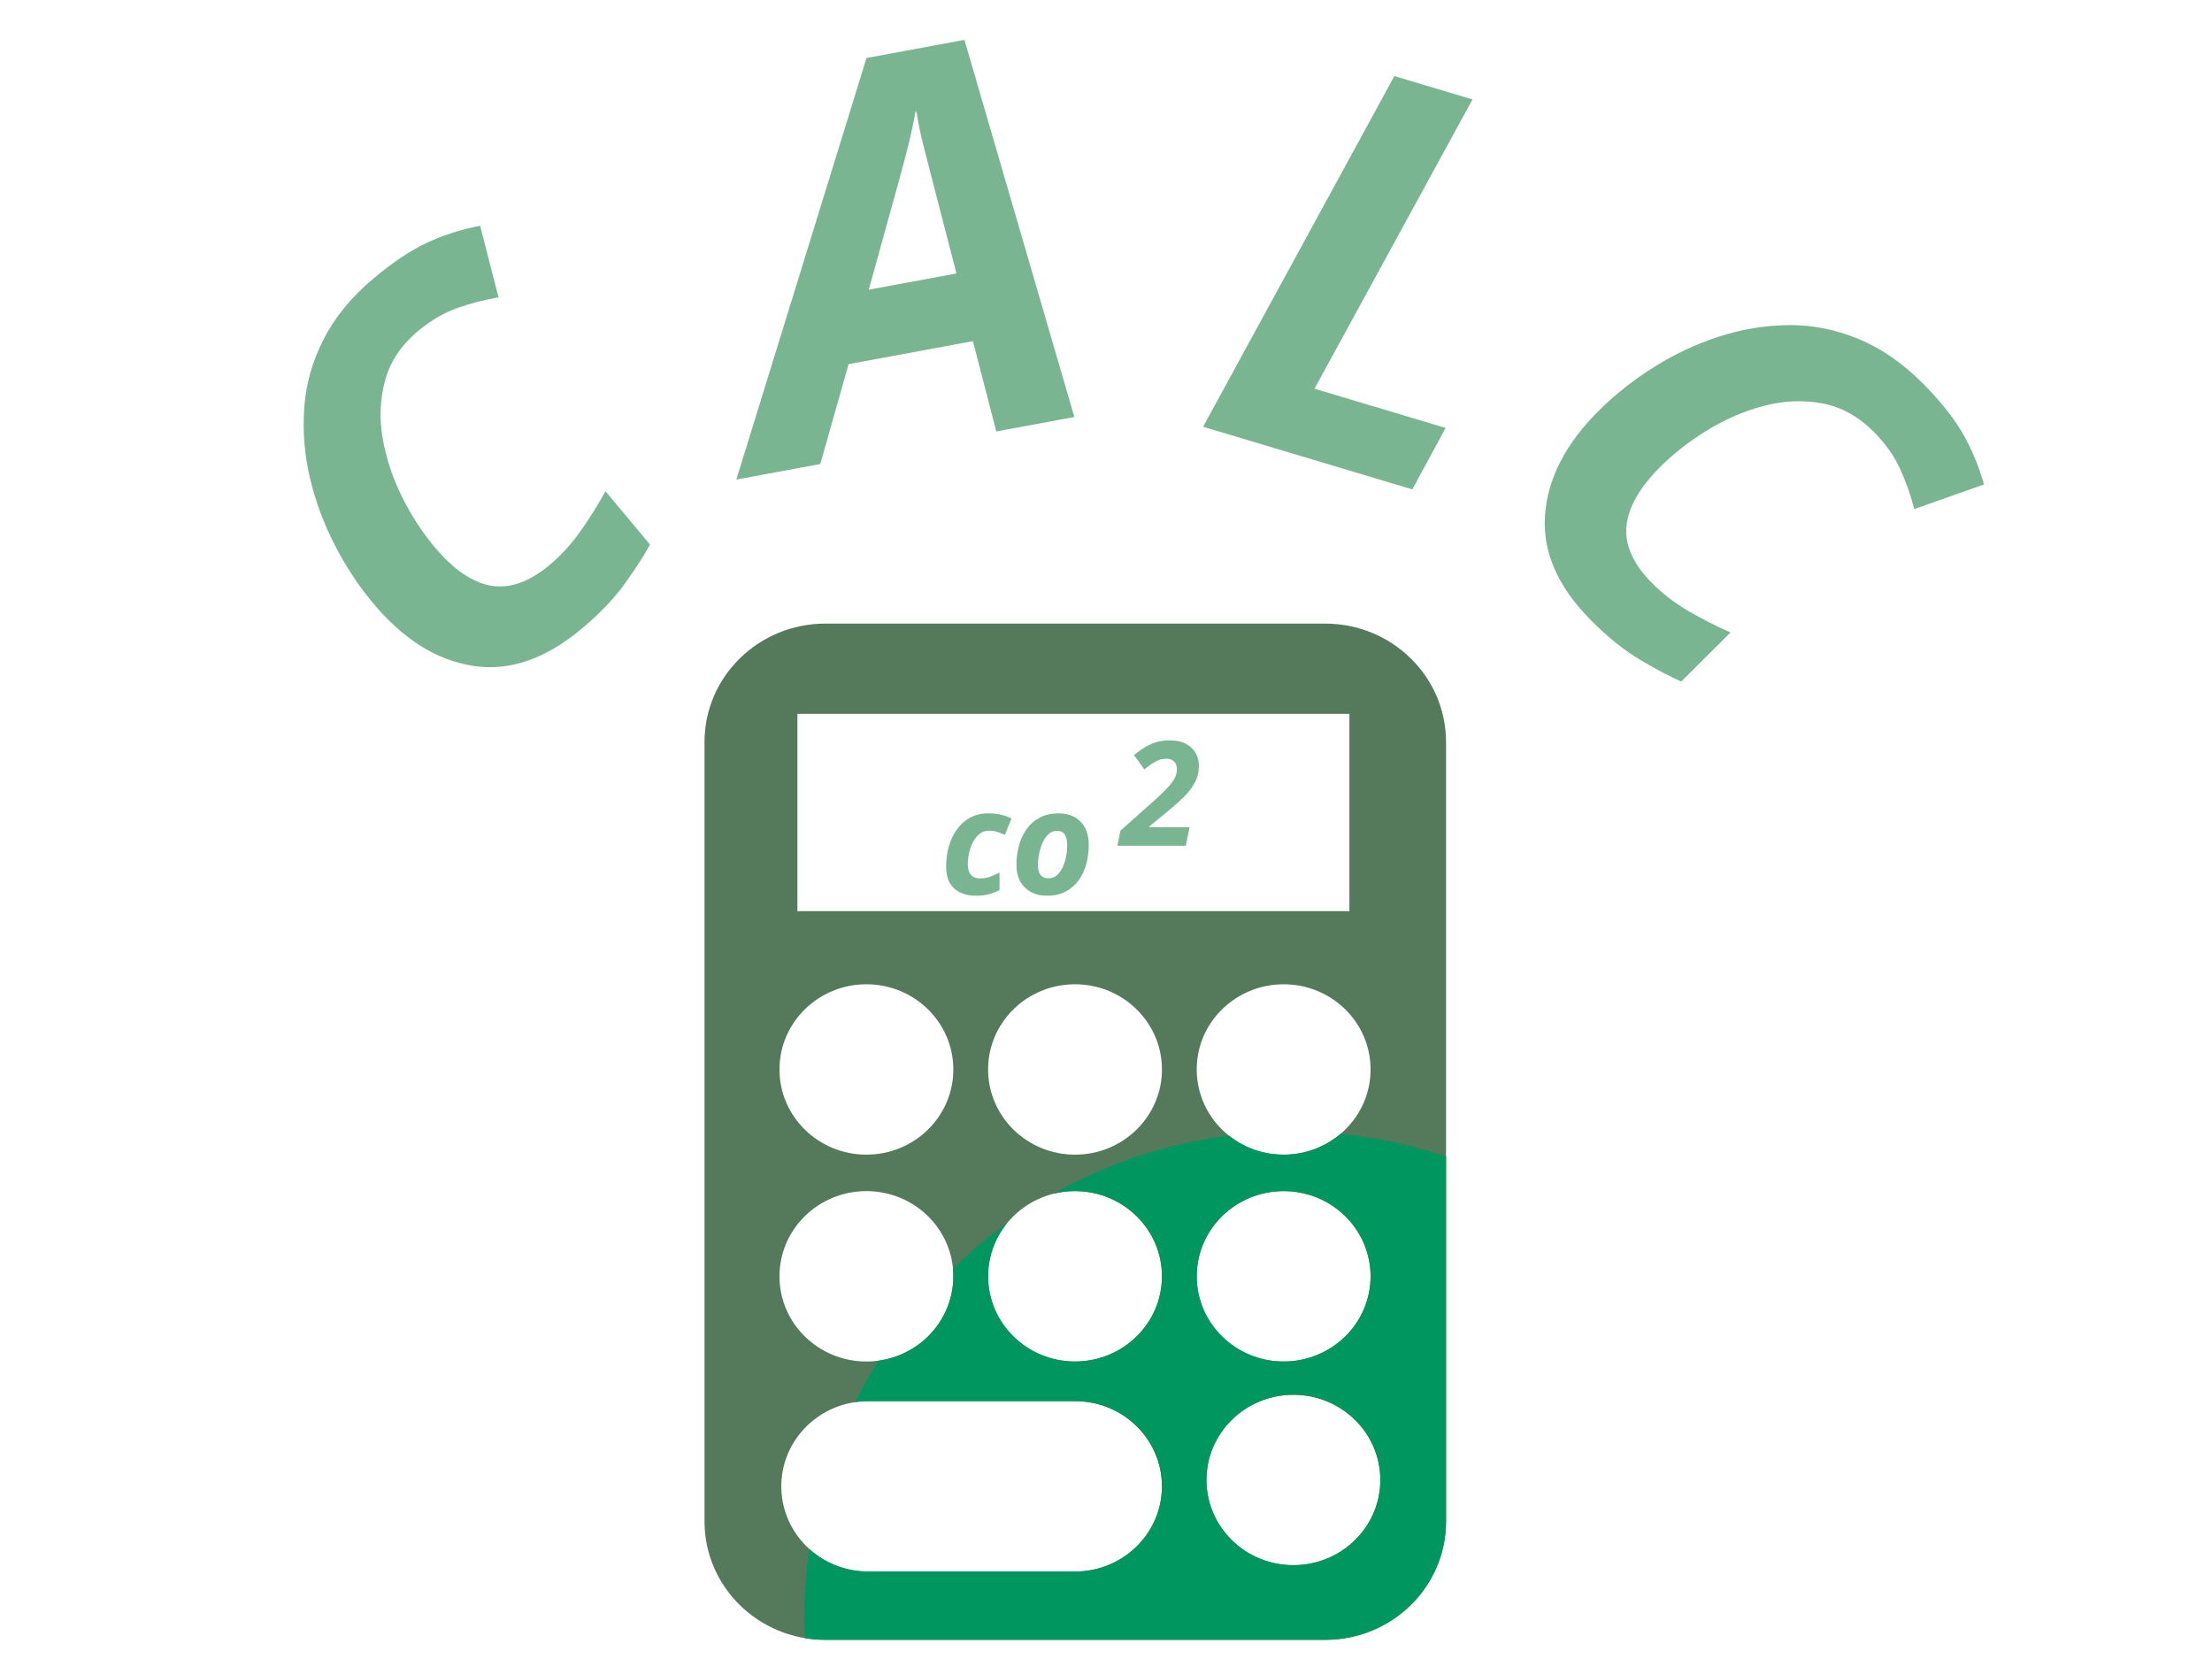
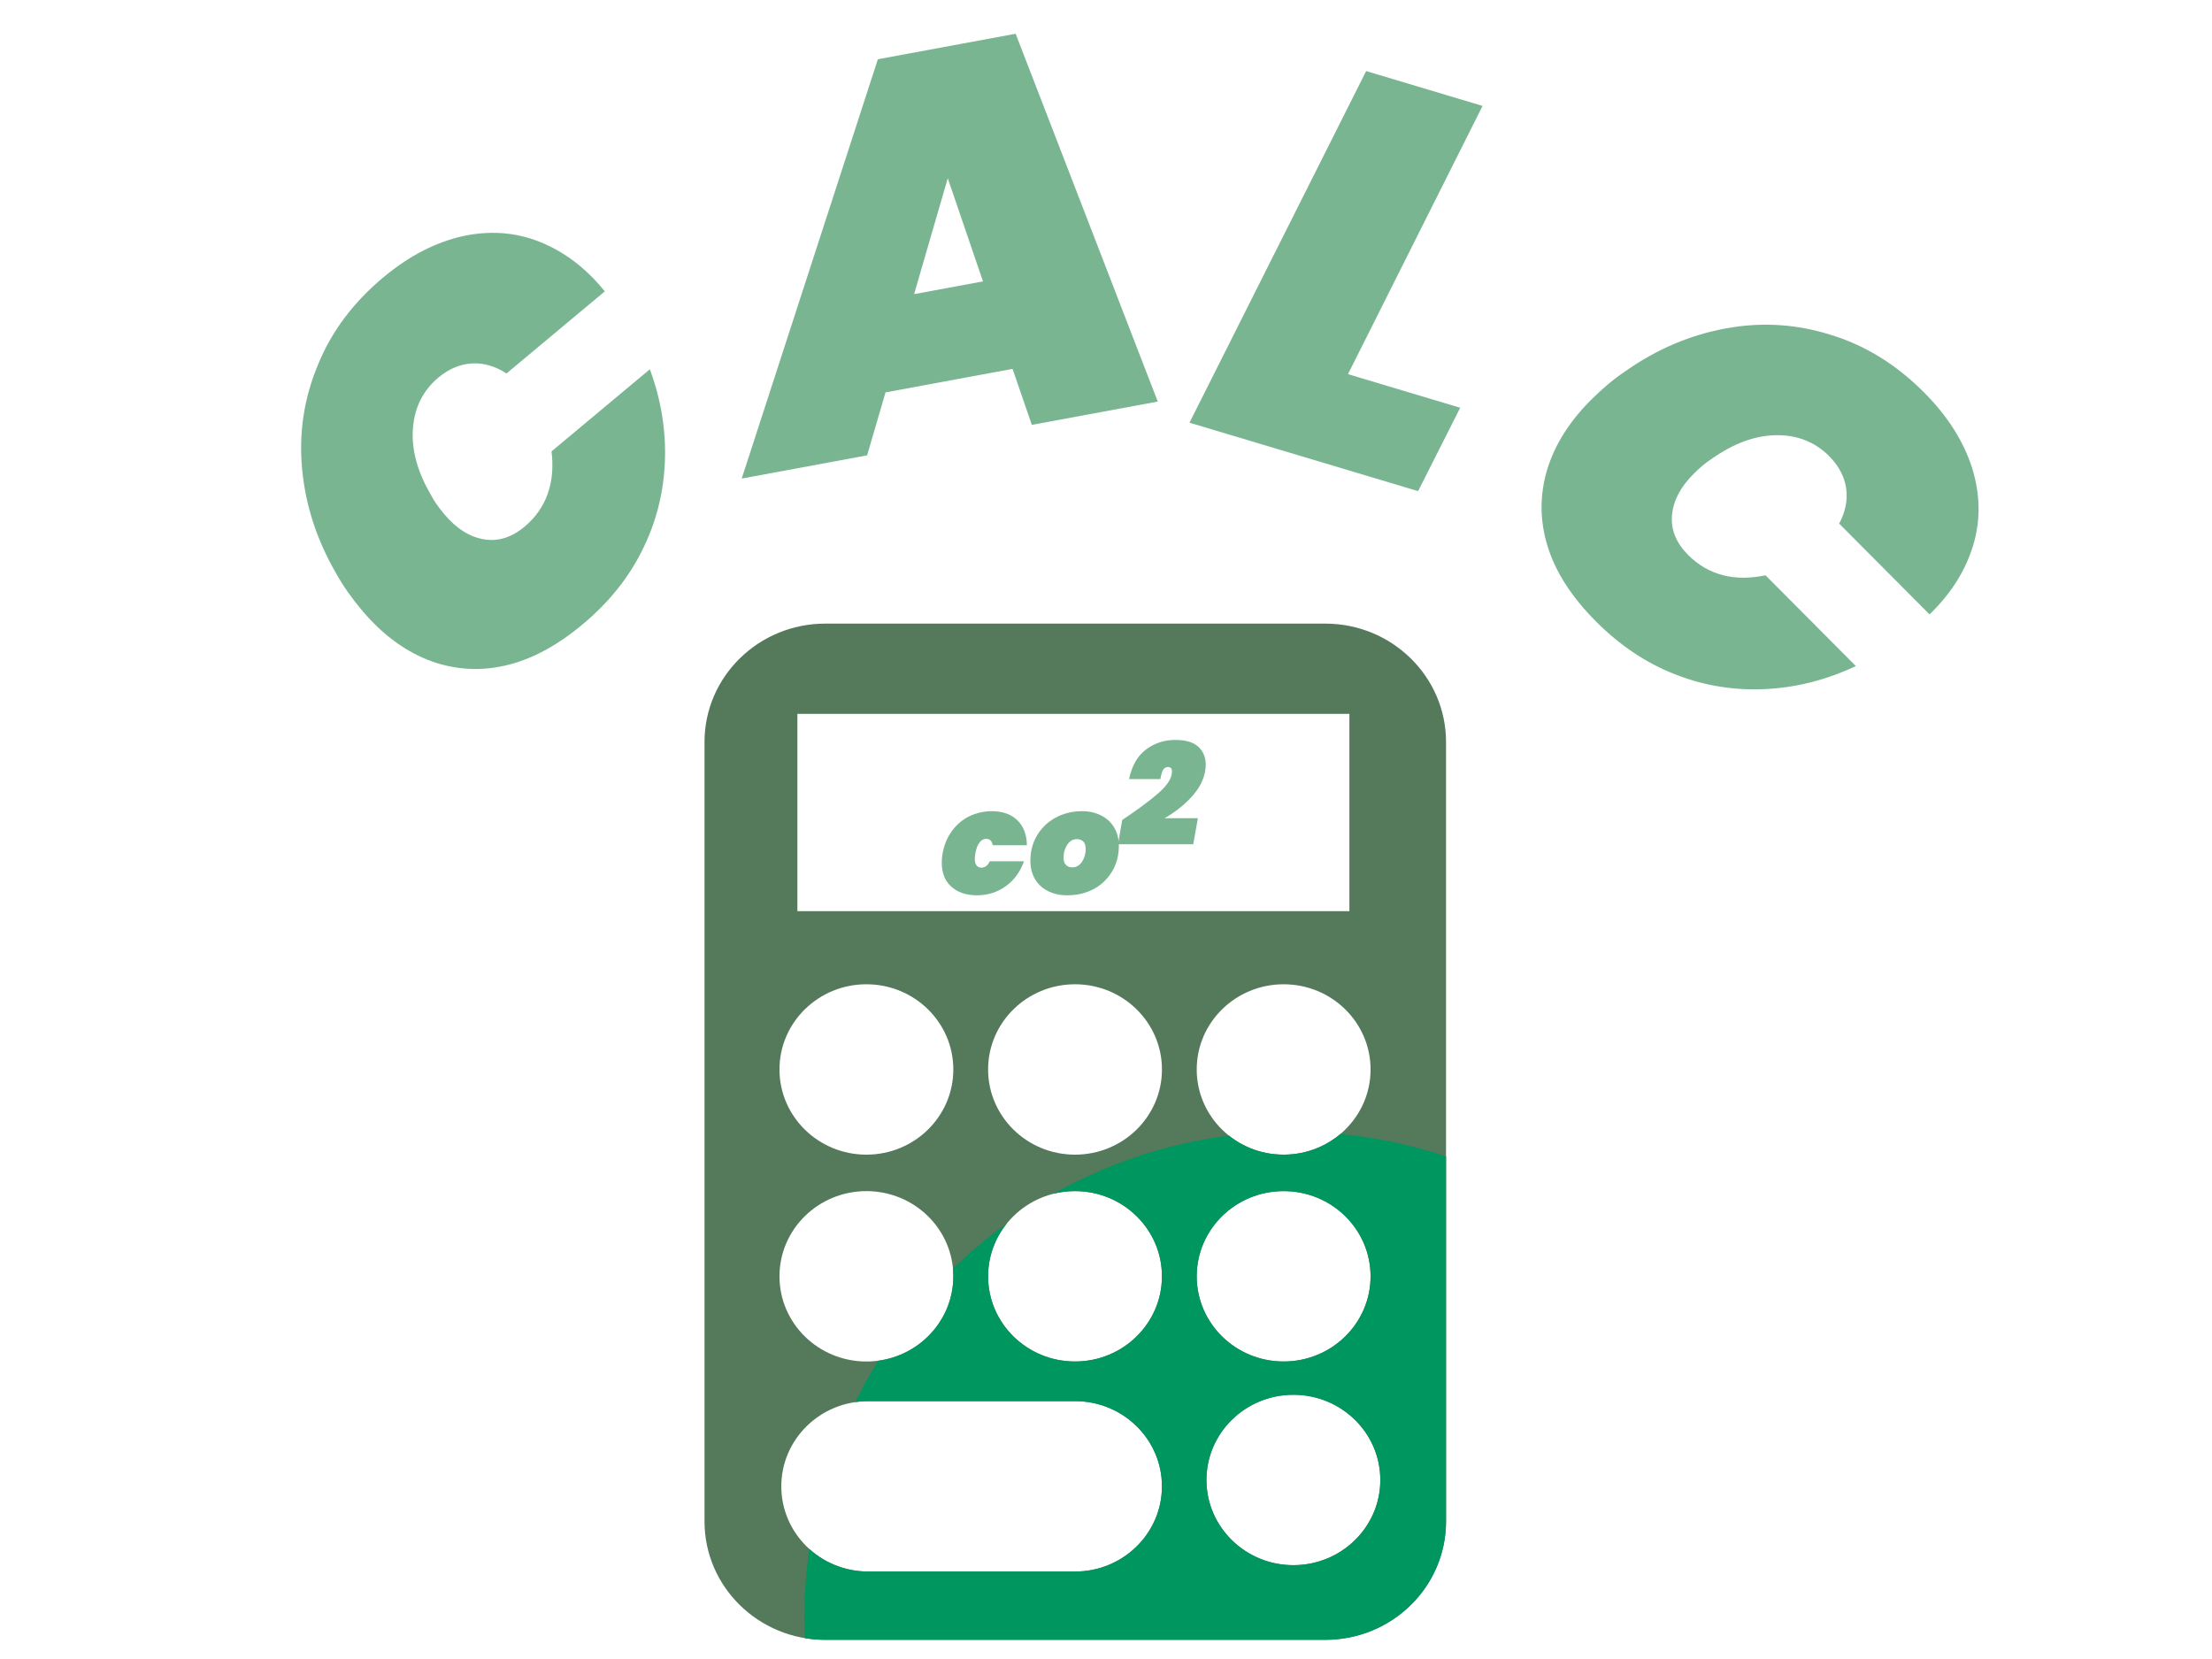
<svg xmlns="http://www.w3.org/2000/svg" width="100%" height="100%" viewBox="0 0 3334 2500" version="1.1" xml:space="preserve" style="fill-rule:evenodd;clip-rule:evenodd;stroke-linejoin:round;stroke-miterlimit:2;">
  <g transform="matrix(4.16667,0,0,4.16667,-506.194,237.846)">
    <g transform="matrix(0.767597,-0.640933,0.640933,0.767597,-68.9982,229.239)">
-       <text x="281.605px" y="209.763px" style="font-family:'Poppins-BlackItalic', 'Poppins';font-weight:900;font-style:italic;font-size:198px;fill:#7ab592;">C</text>
+       <g transform="matrix(198,0,0,198,281.605,209.763)">
+         <path d="M0.043,-0.355c0.012,-0.07 0.037,-0.132 0.075,-0.187c0.038,-0.055 0.086,-0.097 0.144,-0.127c0.058,-0.031 0.123,-0.046 0.194,-0.046c0.061,0 0.114,0.012 0.159,0.035c0.044,0.023 0.078,0.055 0.101,0.097c0.023,0.042 0.035,0.091 0.034,0.147l-0.234,0c-0.007,-0.023 -0.019,-0.041 -0.036,-0.054c-0.017,-0.013 -0.039,-0.02 -0.064,-0.02c-0.037,0 -0.069,0.014 -0.096,0.042c-0.027,0.028 -0.044,0.066 -0.052,0.113c-0.003,0.013 -0.004,0.028 -0.004,0.043c0,0.035 0.009,0.062 0.026,0.082c0.017,0.02 0.041,0.03 0.072,0.03c0.025,0 0.049,-0.006 0.071,-0.019c0.022,-0.013 0.04,-0.032 0.055,-0.055l0.234,0c-0.02,0.056 -0.049,0.105 -0.087,0.147c-0.038,0.042 -0.083,0.075 -0.136,0.098c-0.052,0.023 -0.109,0.034 -0.17,0.034c-0.062,-0 -0.115,-0.011 -0.159,-0.034c-0.044,-0.023 -0.077,-0.056 -0.1,-0.098c-0.023,-0.043 -0.034,-0.092 -0.034,-0.148c0,-0.027 0.002,-0.054 0.007,-0.08Z" style="fill:#7ab592;fill-rule:nonzero;" />
+       </g>
    </g>
    <g transform="matrix(0.983301,-0.181984,0.181984,0.983301,-14.1162,74.615)">
-       <text x="399.526px" y="114.228px" style="font-family:'Poppins-BlackItalic', 'Poppins';font-weight:900;font-style:italic;font-size:198px;fill:#7ab592;">A</text>
+       <g transform="matrix(198,0,0,198,399.526,114.228)">
+         <path d="M0.473,-0.107l-0.236,0l-0.054,0.107l-0.233,-0l0.384,-0.708l0.256,0l0.133,0.708l-0.234,-0l-0.016,-0.107Zm-0.024,-0.167l-0.029,-0.197l-0.099,0.197l0.128,0Z" style="fill:#7ab592;fill-rule:nonzero;" />
+       </g>
    </g>
    <g transform="matrix(0.958005,0.286752,-0.286752,0.958005,50.649,-154.194)">
-       <text x="551.762px" y="95.824px" style="font-family:'Poppins-BlackItalic', 'Poppins';font-weight:900;font-style:italic;font-size:198px;fill:#7ab592;">L</text>
+       <g transform="matrix(198,0,0,198,551.762,95.8243)">
+         <path d="M0.252,-0.168l0.214,0l-0.03,0.168l-0.436,-0l0.125,-0.708l0.222,0l-0.095,0.54Z" style="fill:#7ab592;fill-rule:nonzero;" />
+       </g>
    </g>
    <g transform="matrix(0.705465,0.708745,-0.708745,0.705465,278.11,-427.595)">
-       <text x="653.519px" y="120.813px" style="font-family:'Poppins-BlackItalic', 'Poppins';font-weight:900;font-style:italic;font-size:198px;fill:#7ab592;">C</text>
+       <g transform="matrix(198,0,0,198,653.519,120.813)">
+         <path d="M0.043,-0.355c0.012,-0.07 0.037,-0.132 0.075,-0.187c0.038,-0.055 0.086,-0.097 0.144,-0.127c0.058,-0.031 0.123,-0.046 0.194,-0.046c0.061,0 0.114,0.012 0.159,0.035c0.044,0.023 0.078,0.055 0.101,0.097c0.023,0.042 0.035,0.091 0.034,0.147l-0.234,0c-0.007,-0.023 -0.019,-0.041 -0.036,-0.054c-0.017,-0.013 -0.039,-0.02 -0.064,-0.02c-0.037,0 -0.069,0.014 -0.096,0.042c-0.027,0.028 -0.044,0.066 -0.052,0.113c-0.003,0.013 -0.004,0.028 -0.004,0.043c0,0.035 0.009,0.062 0.026,0.082c0.017,0.02 0.041,0.03 0.072,0.03c0.025,0 0.049,-0.006 0.071,-0.019c0.022,-0.013 0.04,-0.032 0.055,-0.055l0.234,0c-0.02,0.056 -0.049,0.105 -0.087,0.147c-0.038,0.042 -0.083,0.075 -0.136,0.098c-0.052,0.023 -0.109,0.034 -0.17,0.034c-0.062,-0 -0.115,-0.011 -0.159,-0.034c-0.044,-0.023 -0.077,-0.056 -0.1,-0.098c-0.023,-0.043 -0.034,-0.092 -0.034,-0.148c0,-0.027 0.002,-0.054 0.007,-0.08Z" style="fill:#7ab592;fill-rule:nonzero;" />
+       </g>
    </g>
  </g>
  <g>
    <path id="Caculator" d="M1949.44,2359.07c-72.357,0 -131.016,-57.498 -131.016,-128.405c-0,-70.917 58.659,-128.405 131.016,-128.405c72.352,-0 131.021,57.488 131.021,128.405c0,70.907 -58.669,128.405 -131.021,128.405Zm-14.682,-563.781c72.362,-0 131.016,57.489 131.016,128.405c0,70.916 -58.654,128.405 -131.016,128.405c-72.362,-0 -131.017,-57.489 -131.017,-128.405c0,-70.916 58.655,-128.405 131.017,-128.405Zm-314.445,-54.958c-72.352,0 -131.016,-57.489 -131.016,-128.405c-0,-70.907 58.664,-128.405 131.016,-128.405c72.362,-0 131.017,57.498 131.017,128.405c-0,70.916 -58.655,128.405 -131.017,128.405Zm0,311.768c-72.352,-0 -131.016,-57.489 -131.016,-128.405c-0,-70.916 58.664,-128.405 131.016,-128.405c72.362,-0 131.017,57.489 131.017,128.405c-0,70.916 -58.655,128.405 -131.017,128.405Zm131.017,188.159c-0,70.908 -58.655,128.406 -131.017,128.406l-311.682,-0c-72.352,-0 -131.022,-57.498 -131.022,-128.406c0,-70.925 58.67,-128.405 131.022,-128.405l311.682,0c72.362,0 131.017,57.48 131.017,128.405Zm-445.461,-444.969c72.372,-0 131.016,57.489 131.016,128.405c0,70.916 -58.644,128.405 -131.016,128.405c-72.352,-0 -131.017,-57.489 -131.017,-128.405c0,-70.916 58.665,-128.405 131.017,-128.405Zm-0,-311.768c72.372,-0 131.016,57.498 131.016,128.405c0,70.916 -58.644,128.405 -131.016,128.405c-72.352,0 -131.017,-57.489 -131.017,-128.405c0,-70.907 58.665,-128.405 131.017,-128.405Zm759.905,128.405c0,70.916 -58.654,128.405 -131.016,128.405c-72.362,0 -131.017,-57.489 -131.017,-128.405c0,-70.907 58.655,-128.405 131.017,-128.405c72.362,-0 131.016,57.498 131.016,128.405Zm-863.896,-238.614l831.977,0l-0,-297.377l-831.977,0l-0,297.377Zm795.532,-433.386l-753.436,0c-100.579,0 -182.108,79.896 -182.108,178.465l-0,1174.76c-0,98.579 81.529,178.475 182.108,178.475l753.436,-0c100.579,-0 182.109,-79.896 182.109,-178.475l0,-1174.76c0,-98.569 -81.53,-178.465 -182.109,-178.465Z" style="fill:#55795b;" />
    <clipPath id="_clip1">
      <path d="M1949.44,2359.07c-72.357,0 -131.016,-57.498 -131.016,-128.405c-0,-70.917 58.659,-128.405 131.016,-128.405c72.352,-0 131.021,57.488 131.021,128.405c0,70.907 -58.669,128.405 -131.021,128.405Zm-14.682,-563.781c72.362,-0 131.016,57.489 131.016,128.405c0,70.916 -58.654,128.405 -131.016,128.405c-72.362,-0 -131.017,-57.489 -131.017,-128.405c0,-70.916 58.655,-128.405 131.017,-128.405Zm-314.445,-54.958c-72.352,0 -131.016,-57.489 -131.016,-128.405c-0,-70.907 58.664,-128.405 131.016,-128.405c72.362,-0 131.017,57.498 131.017,128.405c-0,70.916 -58.655,128.405 -131.017,128.405Zm0,311.768c-72.352,-0 -131.016,-57.489 -131.016,-128.405c-0,-70.916 58.664,-128.405 131.016,-128.405c72.362,-0 131.017,57.489 131.017,128.405c-0,70.916 -58.655,128.405 -131.017,128.405Zm131.017,188.159c-0,70.908 -58.655,128.406 -131.017,128.406l-311.682,-0c-72.352,-0 -131.022,-57.498 -131.022,-128.406c0,-70.925 58.67,-128.405 131.022,-128.405l311.682,0c72.362,0 131.017,57.48 131.017,128.405Zm-445.461,-444.969c72.372,-0 131.016,57.489 131.016,128.405c0,70.916 -58.644,128.405 -131.016,128.405c-72.352,-0 -131.017,-57.489 -131.017,-128.405c0,-70.916 58.665,-128.405 131.017,-128.405Zm-0,-311.768c72.372,-0 131.016,57.498 131.016,128.405c0,70.916 -58.644,128.405 -131.016,128.405c-72.352,0 -131.017,-57.489 -131.017,-128.405c0,-70.907 58.665,-128.405 131.017,-128.405Zm759.905,128.405c0,70.916 -58.654,128.405 -131.016,128.405c-72.362,0 -131.017,-57.489 -131.017,-128.405c0,-70.907 58.655,-128.405 131.017,-128.405c72.362,-0 131.016,57.498 131.016,128.405Zm-863.896,-238.614l831.977,0l-0,-297.377l-831.977,0l-0,297.377Zm795.532,-433.386l-753.436,0c-100.579,0 -182.108,79.896 -182.108,178.465l-0,1174.76c-0,98.579 81.529,178.475 182.108,178.475l753.436,-0c100.579,-0 182.109,-79.896 182.109,-178.475l0,-1174.76c0,-98.569 -81.53,-178.465 -182.109,-178.465Z" />
    </clipPath>
    <g clip-path="url(#_clip1)">
      <g>
        <circle cx="1947.09" cy="2440.33" r="734.809" style="fill:#00965f;" />
      </g>
    </g>
    <g transform="matrix(1.74246,3.18102e-47,2.38576e-47,1.74246,793.312,340.571)">
-       <text x="357.578px" y="578.106px" style="font-family:'Poppins-BlackItalic', 'Poppins';font-weight:900;font-style:italic;font-size:125.884px;fill:#7ab592;">co</text>
-       <text x="514.304px" y="536.106px" style="font-family:'Poppins-BlackItalic', 'Poppins';font-weight:900;font-style:italic;font-size:125.884px;fill:#7ab592;">2</text>
+       <g transform="matrix(125.884,0,0,125.884,357.578,578.106)">
+         <path d="M0.02,-0.282c0.011,-0.059 0.032,-0.11 0.064,-0.153c0.032,-0.044 0.072,-0.078 0.119,-0.101c0.048,-0.023 0.1,-0.035 0.156,-0.035c0.073,0 0.132,0.021 0.174,0.062c0.043,0.041 0.065,0.099 0.066,0.172l-0.235,0c-0.005,-0.029 -0.019,-0.044 -0.044,-0.044c-0.018,0 -0.034,0.008 -0.046,0.025c-0.014,0.017 -0.023,0.041 -0.029,0.074c-0.003,0.019 -0.004,0.031 -0.004,0.037c-0,0.021 0.004,0.036 0.012,0.047c0.008,0.01 0.019,0.015 0.033,0.015c0.025,0 0.045,-0.015 0.058,-0.044l0.235,-0c-0.026,0.073 -0.068,0.131 -0.126,0.172c-0.057,0.041 -0.123,0.062 -0.196,0.062c-0.075,-0 -0.134,-0.02 -0.178,-0.06c-0.043,-0.039 -0.065,-0.094 -0.065,-0.165c-0,-0.021 0.002,-0.042 0.006,-0.064Z" style="fill:#7ab592;fill-rule:nonzero;" />
+       </g>
+       <g transform="matrix(125.884,0,0,125.884,434.241,578.106)">
+         <path d="M0.267,0.007c-0.05,-0 -0.094,-0.01 -0.132,-0.029c-0.038,-0.019 -0.068,-0.047 -0.089,-0.082c-0.021,-0.036 -0.032,-0.078 -0.032,-0.125c-0,-0.065 0.015,-0.124 0.046,-0.176c0.031,-0.052 0.074,-0.093 0.128,-0.122c0.054,-0.029 0.114,-0.044 0.181,-0.044c0.05,0 0.094,0.01 0.132,0.03c0.038,0.019 0.068,0.047 0.089,0.083c0.021,0.035 0.032,0.077 0.032,0.124c0,0.065 -0.015,0.124 -0.046,0.176c-0.031,0.052 -0.073,0.093 -0.127,0.122c-0.054,0.029 -0.115,0.043 -0.182,0.043Zm0.034,-0.192c0.029,0 0.051,-0.013 0.068,-0.039c0.017,-0.026 0.025,-0.055 0.025,-0.087c0,-0.023 -0.005,-0.04 -0.016,-0.051c-0.011,-0.011 -0.026,-0.017 -0.043,-0.017c-0.029,0 -0.051,0.013 -0.068,0.039c-0.017,0.026 -0.025,0.055 -0.025,0.087c0,0.023 0.005,0.04 0.016,0.051c0.011,0.011 0.025,0.017 0.043,0.017Z" style="fill:#7ab592;fill-rule:nonzero;" />
+       </g>
+       <g transform="matrix(125.884,0,0,125.884,514.304,536.106)">
+         <path d="M0.009,-0.177c0.099,-0.066 0.179,-0.125 0.239,-0.176c0.06,-0.051 0.094,-0.097 0.101,-0.138c0.001,-0.009 0.002,-0.015 0.002,-0.018c-0,-0.021 -0.009,-0.032 -0.028,-0.032c-0.013,0 -0.024,0.006 -0.032,0.018c-0.007,0.011 -0.014,0.033 -0.02,0.065l-0.215,0c0.019,-0.091 0.058,-0.159 0.116,-0.203c0.059,-0.044 0.126,-0.066 0.201,-0.066c0.073,0 0.127,0.016 0.16,0.048c0.033,0.031 0.05,0.072 0.05,0.122c-0,0.009 -0.001,0.024 -0.004,0.044c-0.011,0.063 -0.043,0.123 -0.095,0.179c-0.051,0.056 -0.113,0.104 -0.184,0.145l0.229,0l-0.032,0.179l-0.517,0l0.029,-0.167Z" style="fill:#7ab592;fill-rule:nonzero;" />
+       </g>
    </g>
  </g>
</svg>
